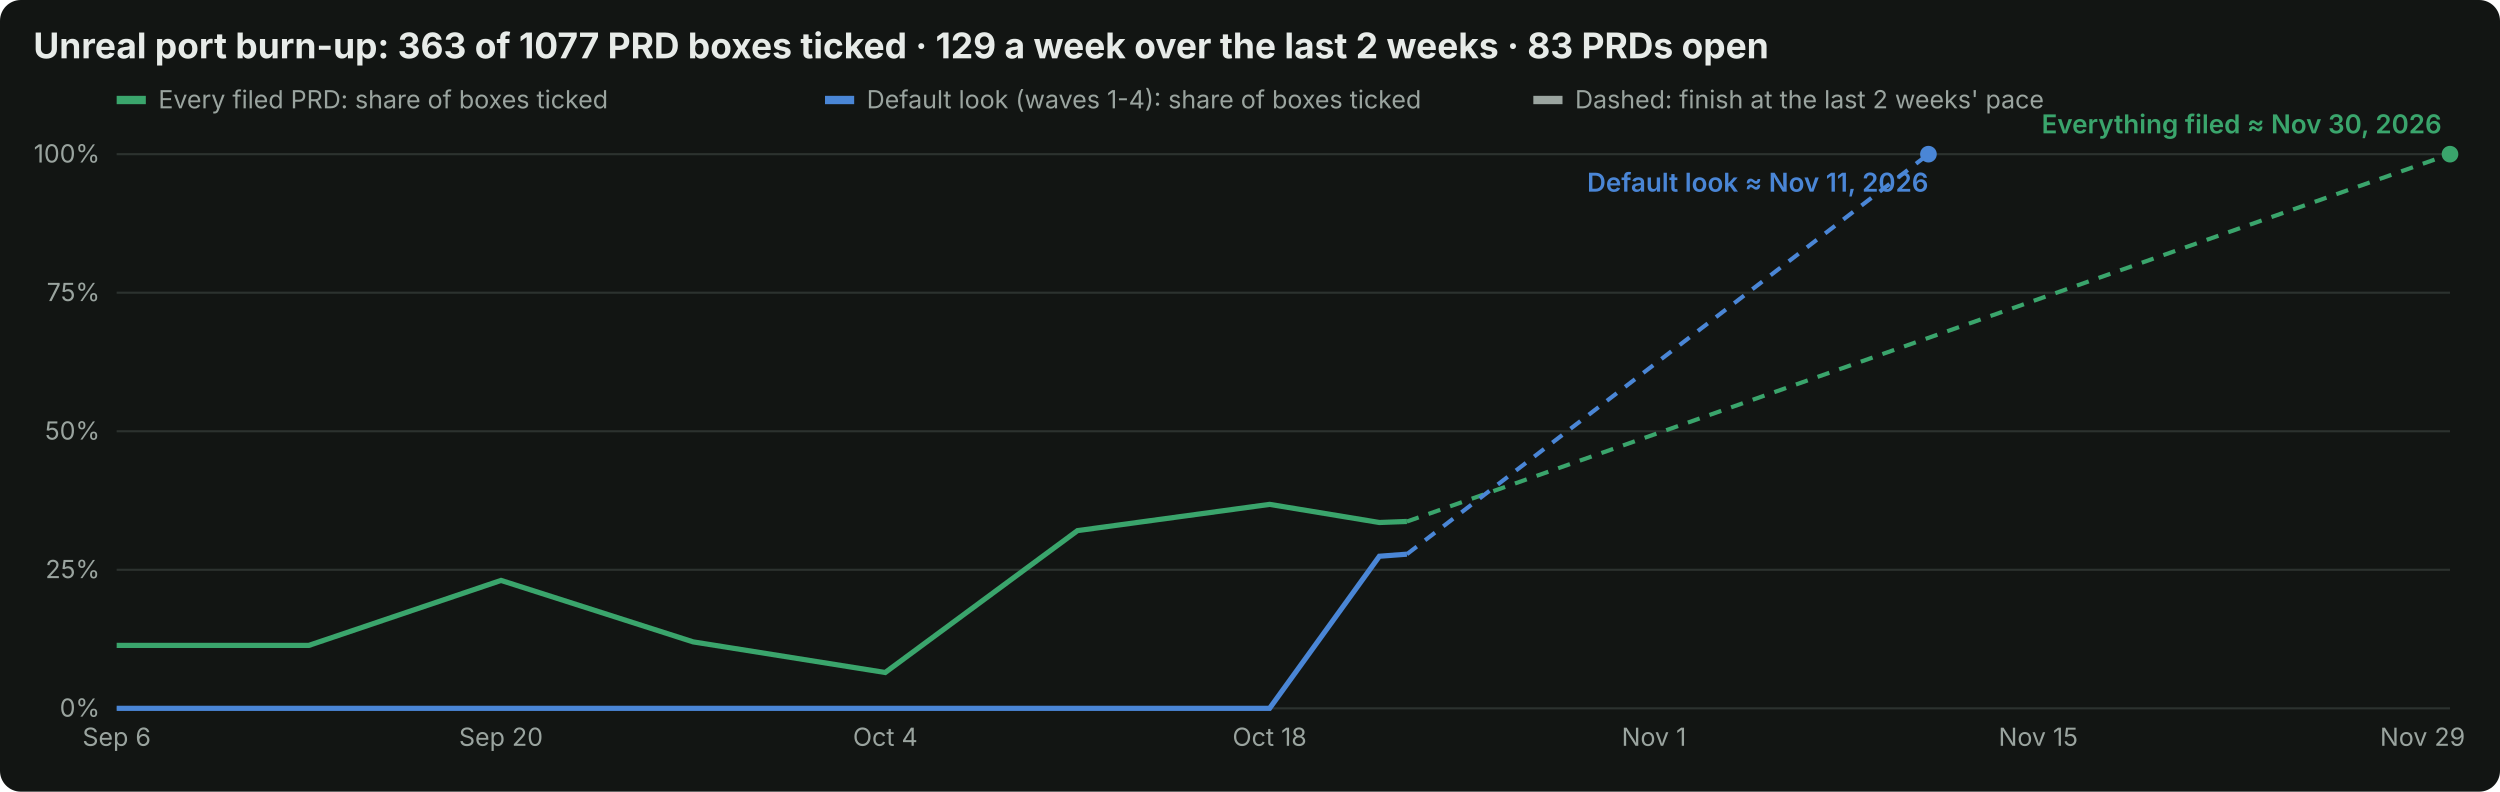
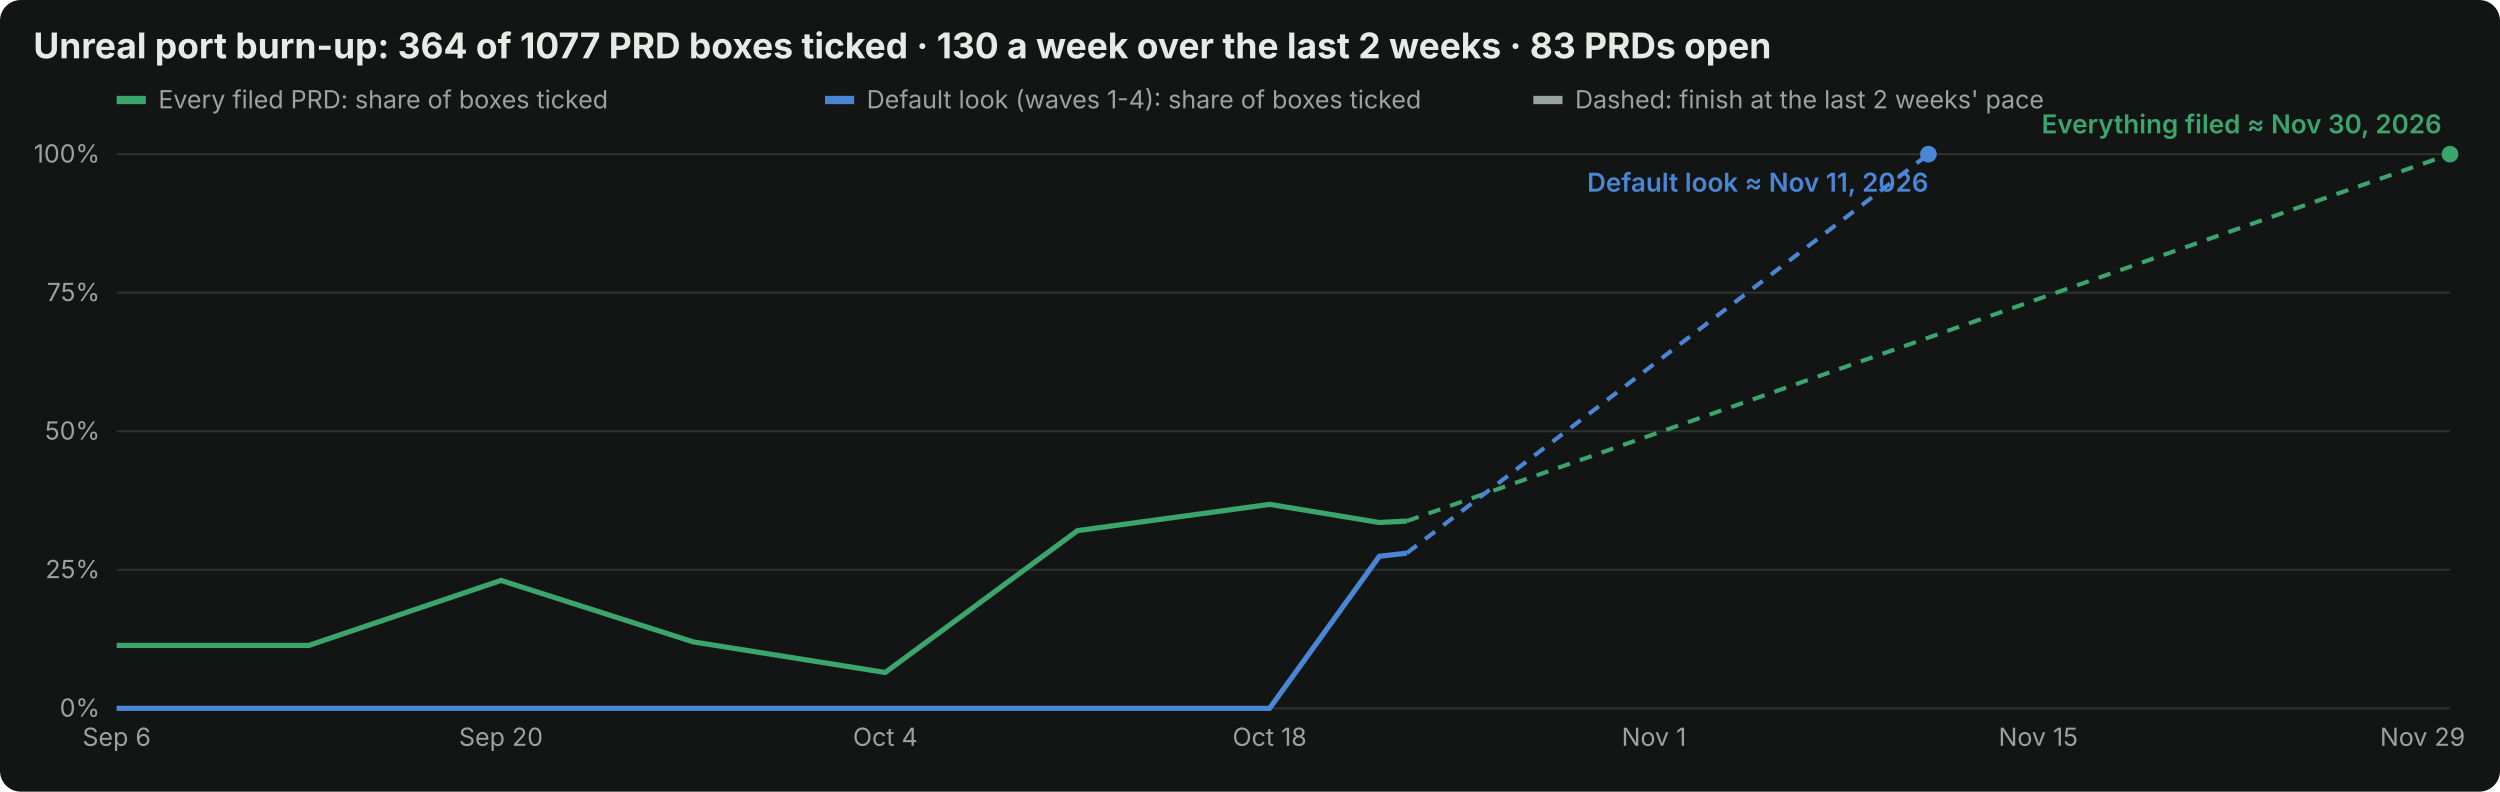
<svg xmlns="http://www.w3.org/2000/svg" viewBox="0 0 1200 380" width="1200" height="380" font-family="system-ui, -apple-system, Segoe UI, sans-serif">
  <style>.h{fill:#e7ebe8;font-size:17px;font-weight:700}.t{fill:#9aa49f;font-size:12px}.e{font-size:12.5px;font-weight:600}</style>
  <rect width="1200" height="380" rx="10" fill="#121513" />
-   <text x="16" y="28" class="h">Unreal port burn-up: 363 of 1077 PRD boxes ticked · 129 a week over the last 2 weeks · 83 PRDs open</text>
+   <text x="16" y="28" class="h">Unreal port burn-up: 364 of 1077 PRD boxes ticked · 130 a week over the last 2 weeks · 83 PRDs open</text>
  <rect x="56" y="46" width="14" height="4" fill="#3aa56c" />
  <text x="76" y="52" class="t">Every filed PRD: share of boxes ticked</text>
  <rect x="396" y="46" width="14" height="4" fill="#4a86d6" />
  <text x="416" y="52" class="t">Default look (waves 1-4): share of boxes ticked</text>
  <rect x="736" y="46" width="14" height="4" fill="#9aa49f" />
  <text x="756" y="52" class="t">Dashed: finish at the last 2 weeks' pace</text>
  <line x1="56" x2="1176" y1="340" y2="340" stroke="#2c322f" />
  <text x="48" y="344" class="t" text-anchor="end">0%</text>
  <line x1="56" x2="1176" y1="273.5" y2="273.5" stroke="#2c322f" />
  <text x="48" y="277.5" class="t" text-anchor="end">25%</text>
  <line x1="56" x2="1176" y1="207" y2="207" stroke="#2c322f" />
  <text x="48" y="211" class="t" text-anchor="end">50%</text>
  <line x1="56" x2="1176" y1="140.5" y2="140.5" stroke="#2c322f" />
  <text x="48" y="144.5" class="t" text-anchor="end">75%</text>
  <line x1="56" x2="1176" y1="74" y2="74" stroke="#2c322f" />
  <text x="48" y="78" class="t" text-anchor="end">100%</text>
  <text x="56" y="358" class="t" text-anchor="middle">Sep 6</text>
  <text x="240.471" y="358" class="t" text-anchor="middle">Sep 20</text>
  <text x="424.941" y="358" class="t" text-anchor="middle">Oct 4</text>
  <text x="609.412" y="358" class="t" text-anchor="middle">Oct 18</text>
  <text x="793.882" y="358" class="t" text-anchor="middle">Nov 1</text>
  <text x="978.353" y="358" class="t" text-anchor="middle">Nov 15</text>
  <text x="1162.824" y="358" class="t" text-anchor="middle">Nov 29</text>
-   <path d="M56.0,309.8L148.2,309.8L240.5,278.6L332.7,308.1L424.9,322.8L517.2,254.7L609.4,242.1L662.1,250.8L675.3,250.3" stroke="#3aa56c" stroke-width="2.5" fill="none" />
-   <path d="M56.0,340.0L148.2,340.0L240.5,340.0L332.7,340.0L424.9,340.0L517.2,340.0L609.4,340.0L662.1,267.0L675.3,266.0" stroke="#4a86d6" stroke-width="2.5" fill="none" />
-   <path d="M675.294,250.345L1176,74" stroke="#3aa56c" stroke-width="2" stroke-dasharray="6 5" fill="none" />
+   <path d="M56.0,309.8L148.2,309.8L240.5,278.6L332.7,308.1L424.9,322.8L517.2,254.7L609.4,242.1L662.1,250.8L675.3,250.1" stroke="#3aa56c" stroke-width="2.5" fill="none" />
+   <path d="M56.0,340.0L148.2,340.0L240.5,340.0L332.7,340.0L424.9,340.0L517.2,340.0L609.4,340.0L662.1,267.0L675.3,265.5" stroke="#4a86d6" stroke-width="2.5" fill="none" />
+   <path d="M675.294,250.098L1176,74" stroke="#3aa56c" stroke-width="2" stroke-dasharray="6 5" fill="none" />
  <circle cx="1176" cy="74" r="4" fill="#3aa56c" />
  <text x="1172" y="64" class="e" fill="#3aa56c" text-anchor="end">Everything filed ≈ Nov 30, 2026</text>
-   <path d="M675.294,266.02L925.647,74" stroke="#4a86d6" stroke-width="2" stroke-dasharray="6 5" fill="none" />
+   <path d="M675.294,265.476L925.647,74" stroke="#4a86d6" stroke-width="2" stroke-dasharray="6 5" fill="none" />
  <circle cx="925.647" cy="74" r="4" fill="#4a86d6" />
  <text x="925.647" y="92" class="e" fill="#4a86d6" text-anchor="end">Default look ≈ Nov 11, 2026</text>
</svg>
